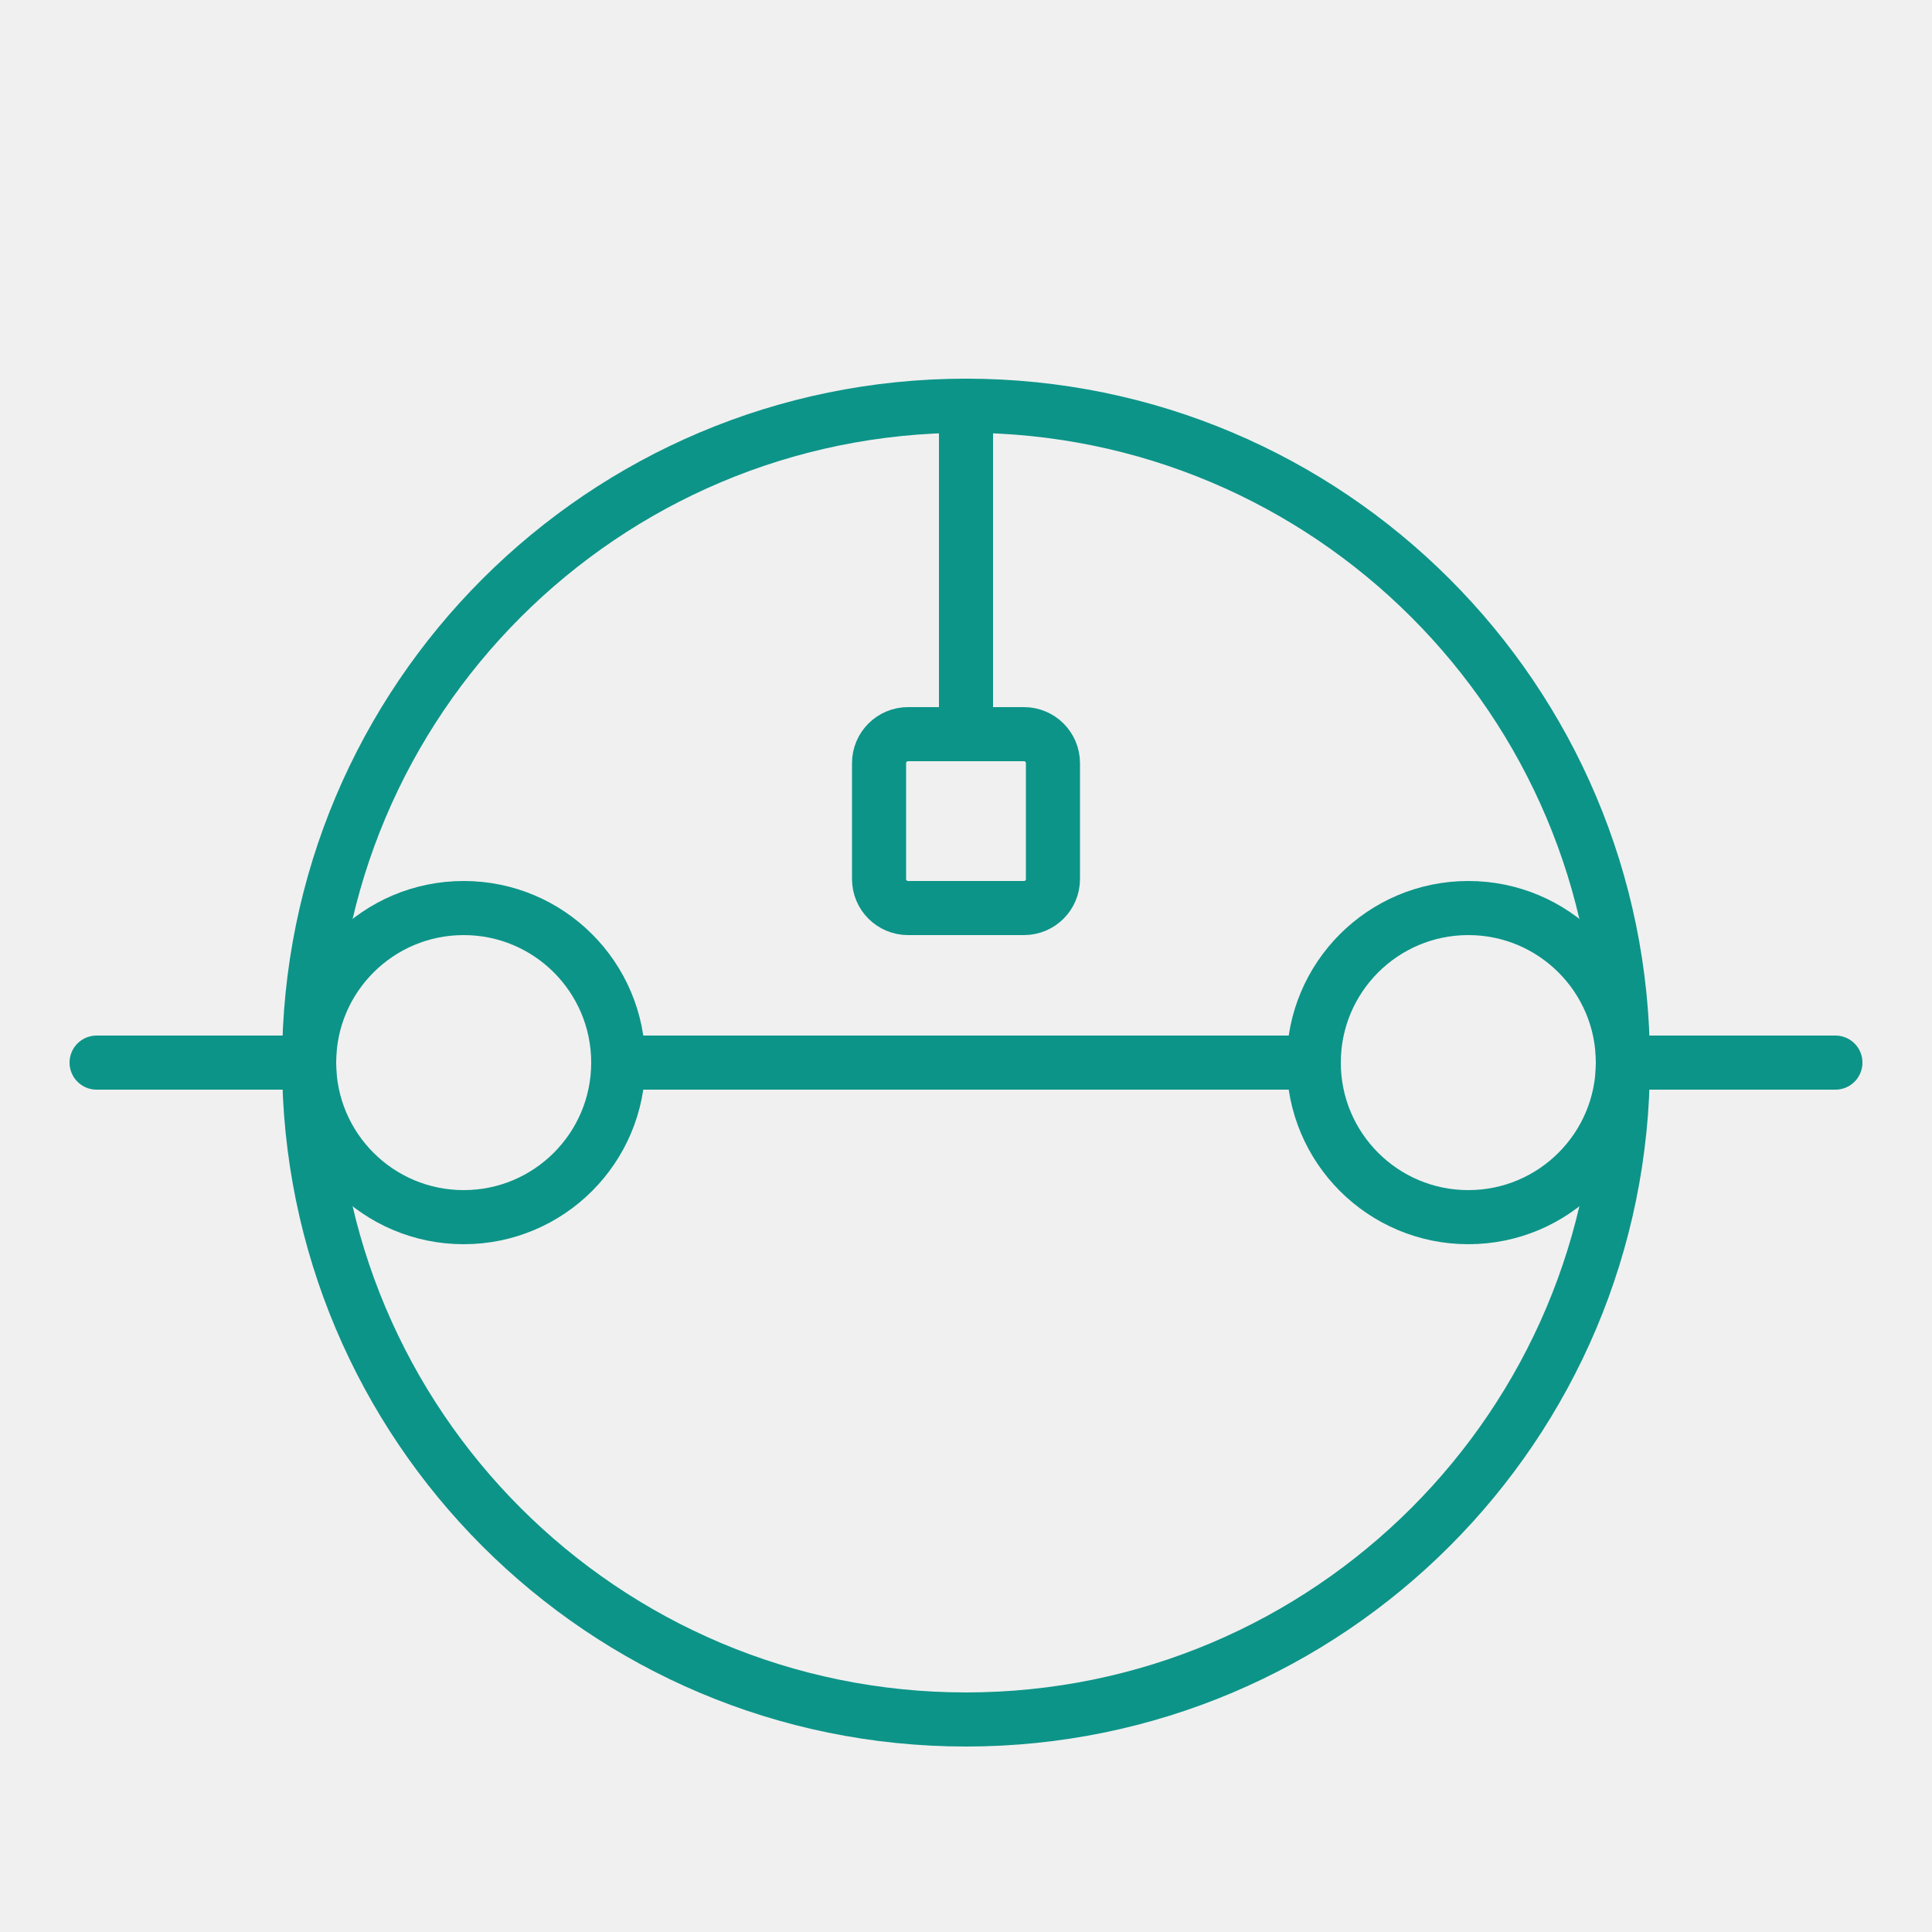
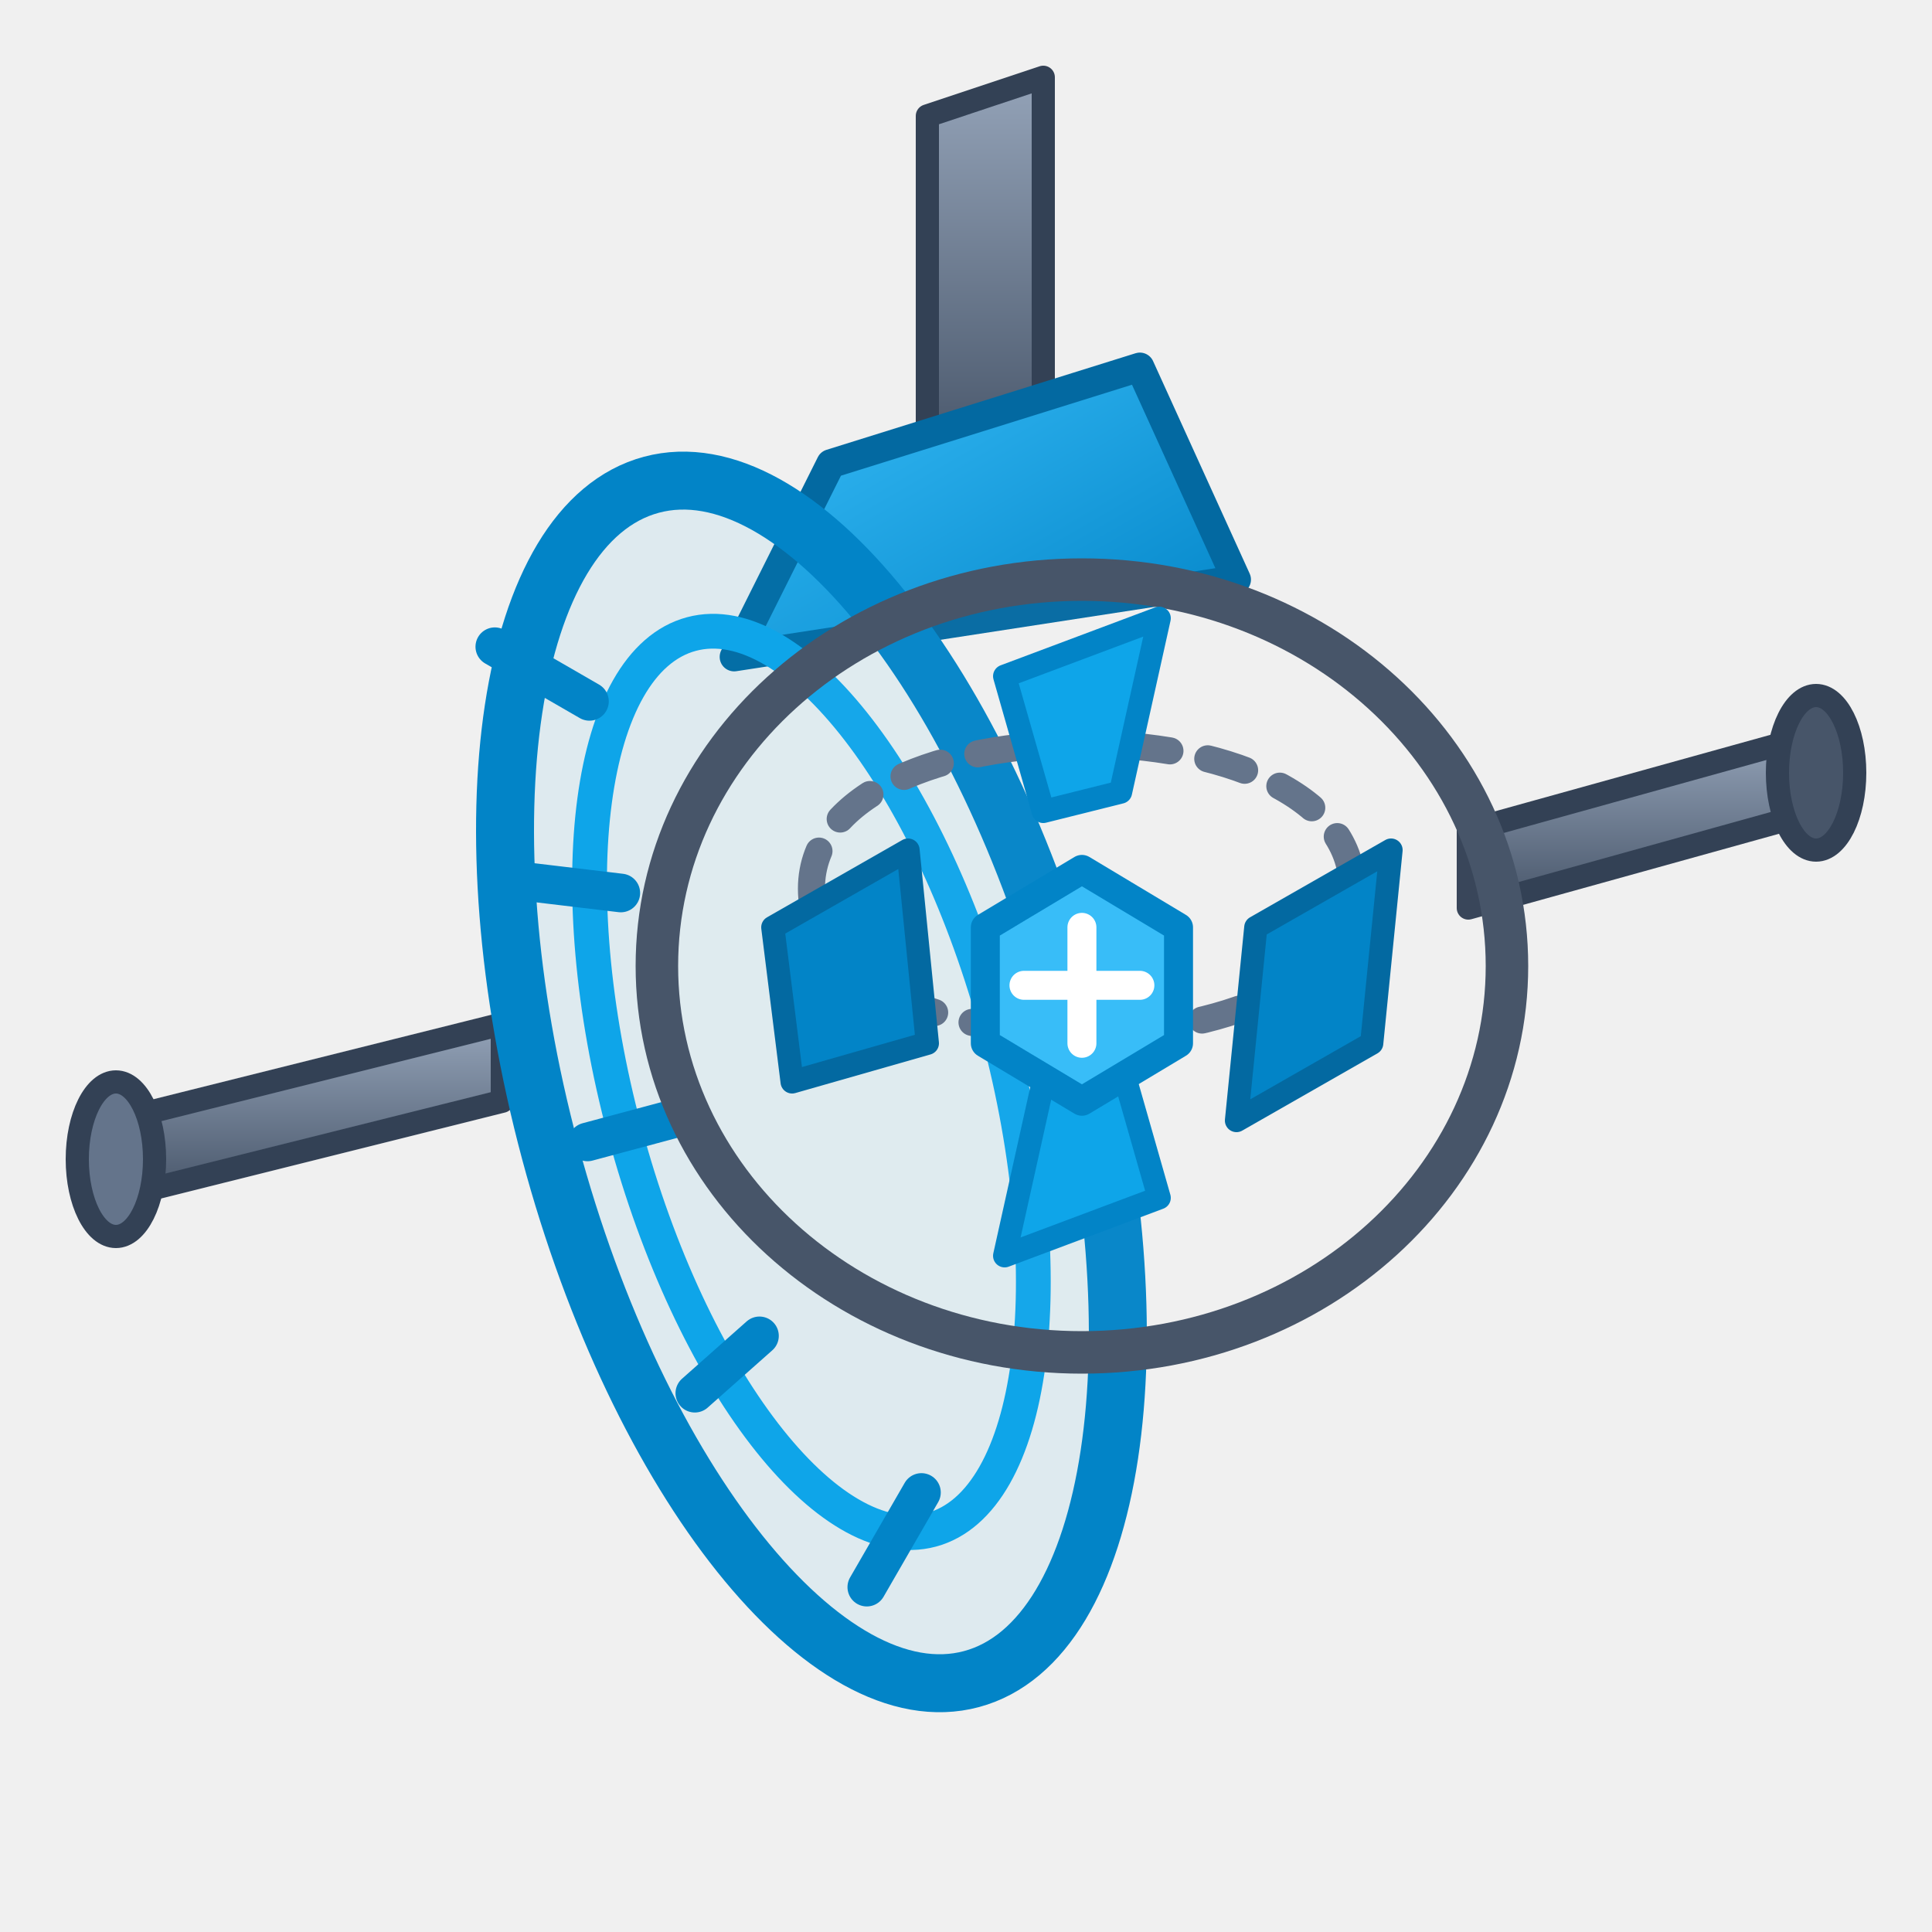
- <svg xmlns="http://www.w3.org/2000/svg" viewBox="0 0 100 100" fill="none" stroke="#0d9488" stroke-linecap="round" stroke-linejoin="round">
-   <circle cx="50" cy="55" r="34" stroke-width="2.8" />
-   <line x1="5" y1="55" x2="16" y2="55" stroke-width="2.8" />
-   <circle cx="24" cy="55" r="8" stroke-width="2.8" />
-   <line x1="32" y1="55" x2="68" y2="55" stroke-width="2.8" />
-   <circle cx="76" cy="55" r="8" stroke-width="2.8" />
-   <line x1="84" y1="55" x2="95" y2="55" stroke-width="2.8" />
-   <line x1="50" y1="21" x2="50" y2="38" stroke-width="2.8" />
-   <rect x="45.5" y="38" width="9" height="9" rx="1.5" stroke-width="2.8" />
+ <svg xmlns="http://www.w3.org/2000/svg" viewBox="0 0 100 100" fill="none" stroke-linecap="round" stroke-linejoin="round">
+   <defs>
+     <linearGradient id="diffGlow" x1="0%" y1="0%" x2="100%" y2="100%">
+       <stop offset="0%" stop-color="#38bdf8" />
+       <stop offset="100%" stop-color="#0284c7" />
+     </linearGradient>
+     <linearGradient id="metalGrad" x1="0%" y1="0%" x2="0%" y2="100%">
+       <stop offset="0%" stop-color="#94a3b8" />
+       <stop offset="100%" stop-color="#475569" />
+     </linearGradient>
+   </defs>
+   <path d="M 6 58 L 26 53 L 26 57 L 6 62 Z" fill="url(#metalGrad)" stroke="#334155" stroke-width="1.2" />
+   <ellipse cx="6" cy="60" rx="2" ry="4" fill="#64748b" stroke="#334155" stroke-width="1.2" />
+   <path d="M 76 43 L 94 38 L 94 42 L 76 47 Z" fill="url(#metalGrad)" stroke="#334155" stroke-width="1.2" />
+   <ellipse cx="94" cy="40" rx="2" ry="4" fill="#475569" stroke="#334155" stroke-width="1.2" />
+   <path d="M 48 6 L 54 4 L 54 22 L 48 24 Z" fill="url(#metalGrad)" stroke="#334155" stroke-width="1.2" />
+   <path d="M 43 24 L 59 19 L 64 30 L 38 34 Z" fill="url(#diffGlow)" stroke="#0369a1" stroke-width="1.5" />
+   <g transform="rotate(-15 42 56)">
+     <ellipse cx="42" cy="56" rx="14" ry="32" stroke="#0284c7" stroke-width="3" fill="rgba(14,165,233,0.08)" />
+     <ellipse cx="42" cy="56" rx="10" ry="24" stroke="#0ea5e9" stroke-width="1.8" />
+     <path d="M 32 30 L 36 34 M 30 42 L 35 44 M 30 56 L 35 56 M 32 70 L 36 68 M 38 82 L 42 78" stroke="#0284c7" stroke-width="2" />
+   </g>
+   <ellipse cx="56" cy="50" rx="22" ry="20" stroke="#475569" stroke-width="2.2" fill="rgba(255,255,255,0.03)" />
+   <path d="M 42 46 C 42 36, 70 36, 70 46 C 70 56, 42 56, 42 46" stroke="#64748b" stroke-width="1.4" stroke-dasharray="2 2" />
+   <path d="M 52 35 L 60 32 L 58 41 L 54 42 Z" fill="#0ea5e9" stroke="#0284c7" stroke-width="1.2" />
+   <path d="M 52 65 L 60 62 L 58 55 L 54 56 Z" fill="#0ea5e9" stroke="#0284c7" stroke-width="1.2" />
+   <path d="M 40 48 L 47 44 L 48 54 L 41 56 Z" fill="#0284c7" stroke="#0369a1" stroke-width="1.2" />
+   <path d="M 72 44 L 65 48 L 64 58 L 71 54 Z" fill="#0284c7" stroke="#0369a1" stroke-width="1.2" />
+   <polygon points="56,45 61,48 61,54 56,57 51,54 51,48" fill="#38bdf8" stroke="#0284c7" stroke-width="1.5" />
+   <line x1="53" y1="51" x2="59" y2="51" stroke="#ffffff" stroke-width="1.5" />
+   <line x1="56" y1="48" x2="56" y2="54" stroke="#ffffff" stroke-width="1.5" />
</svg>
